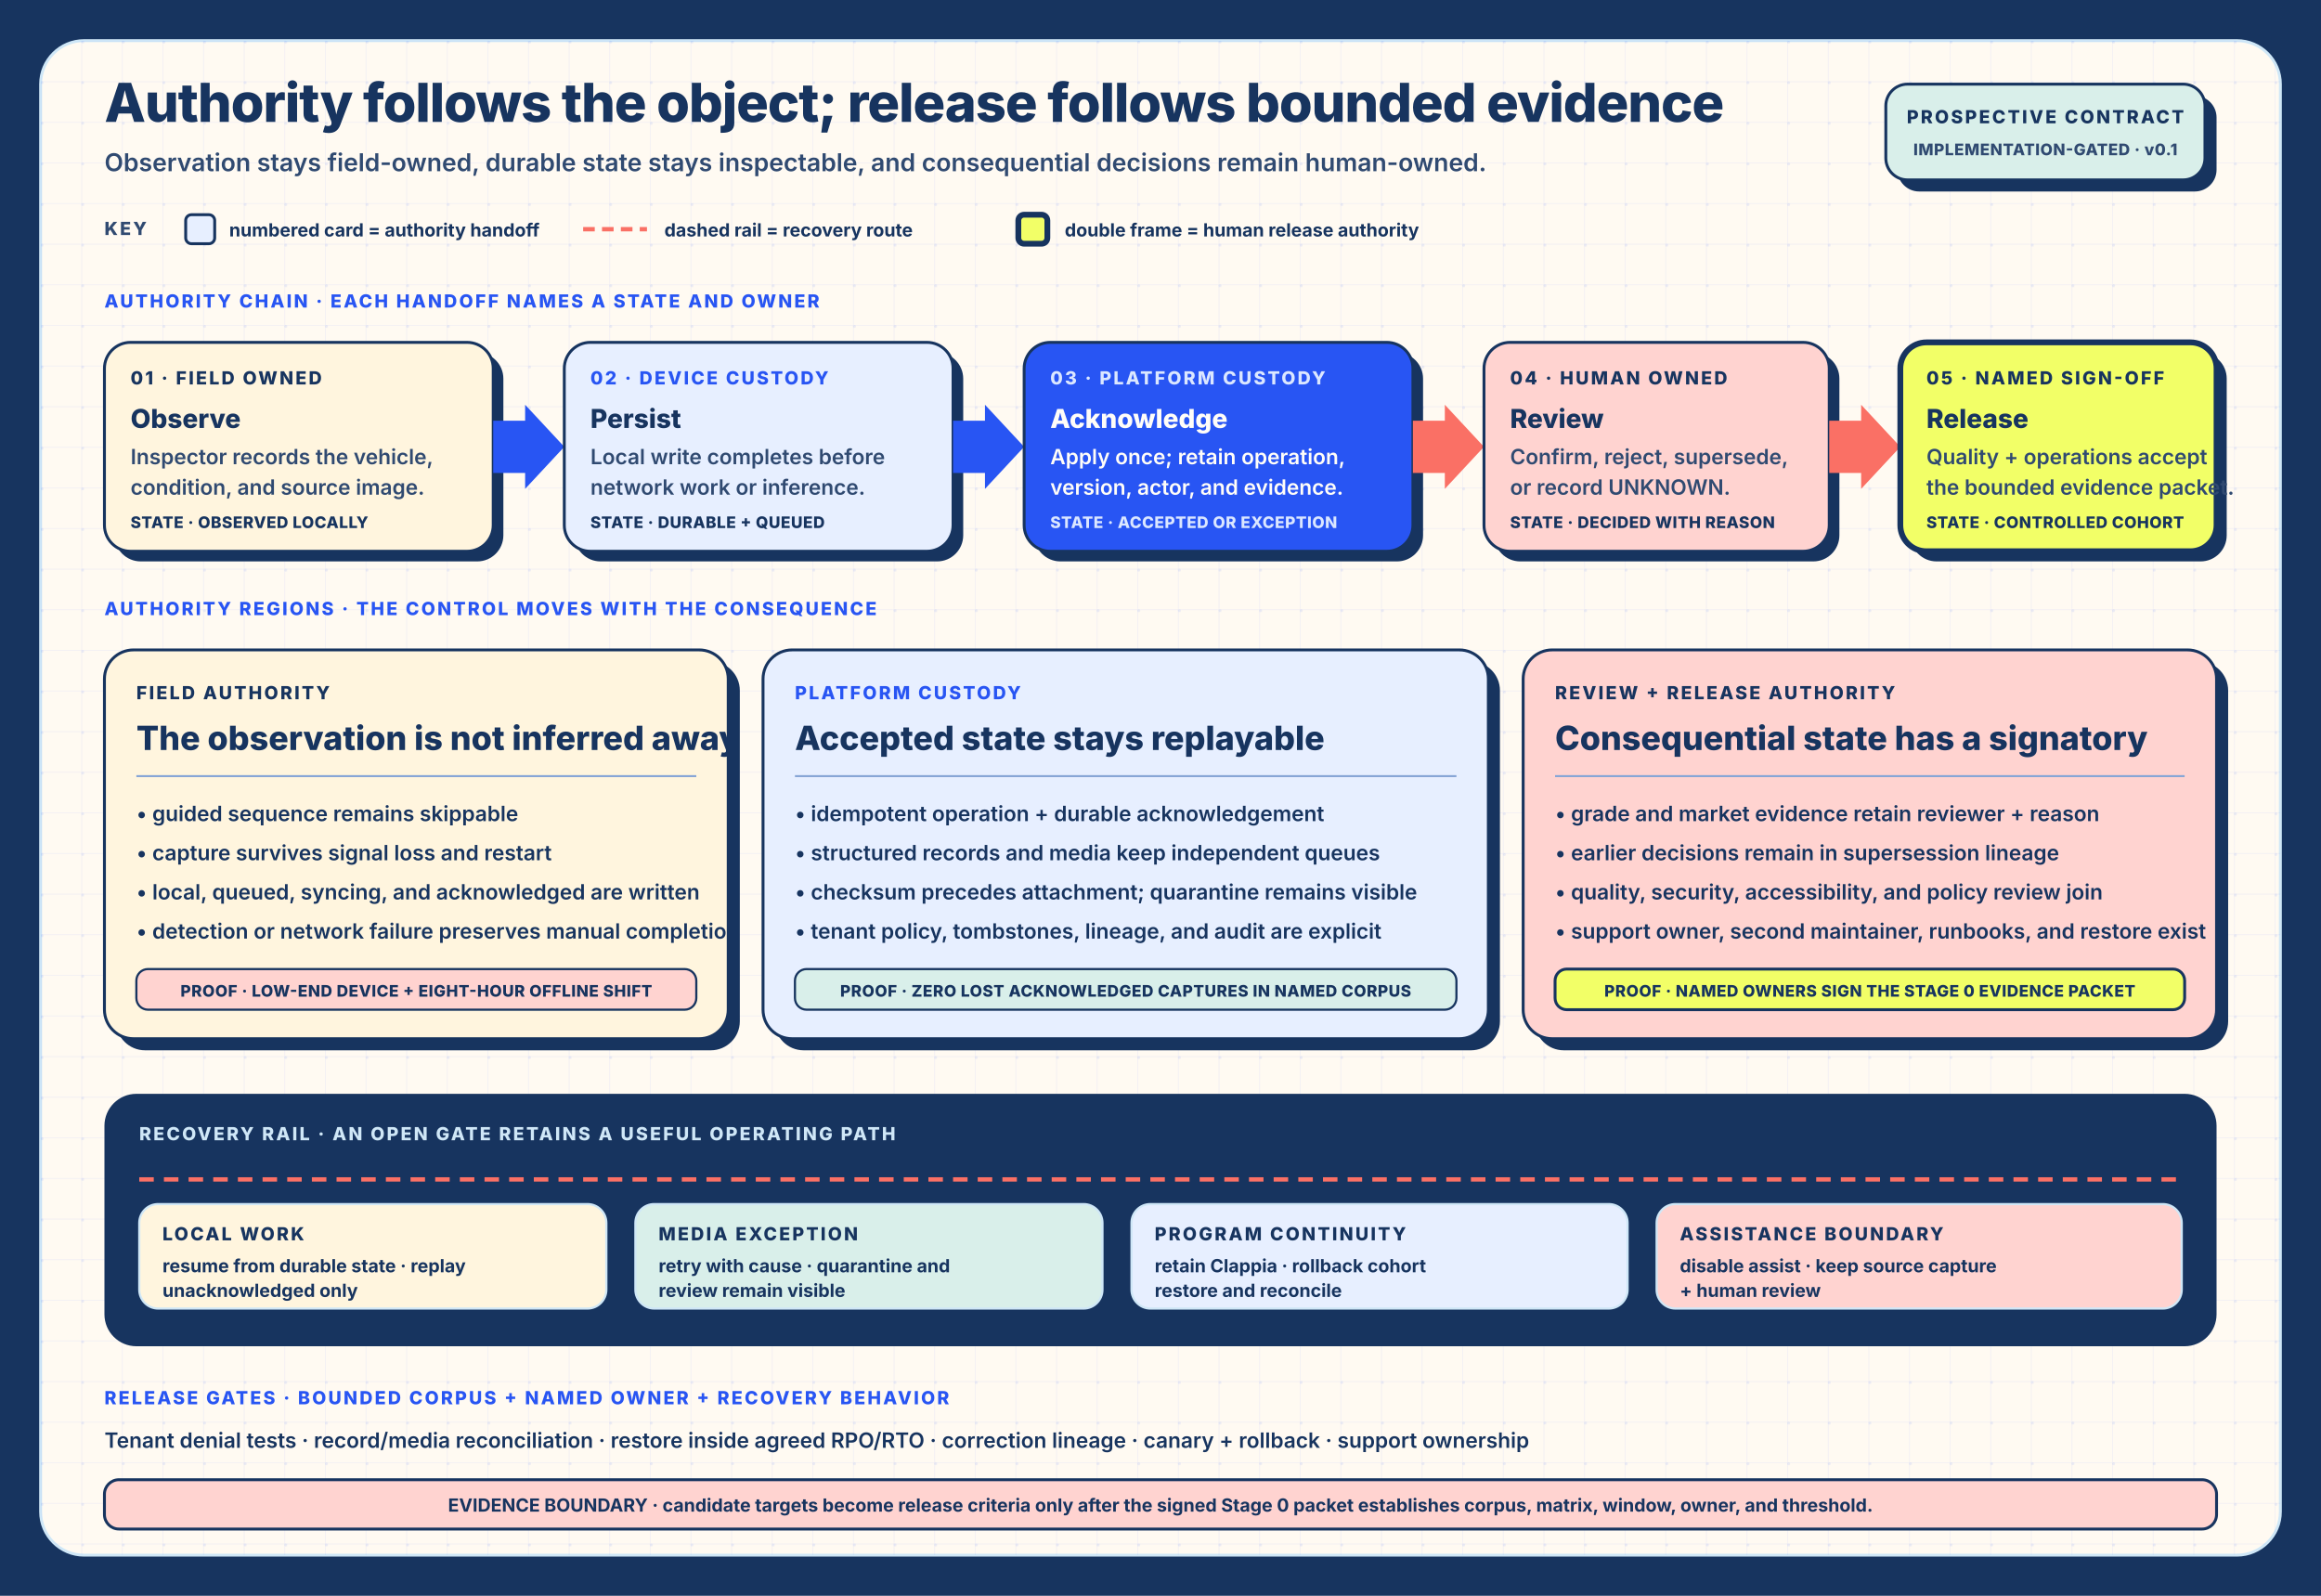
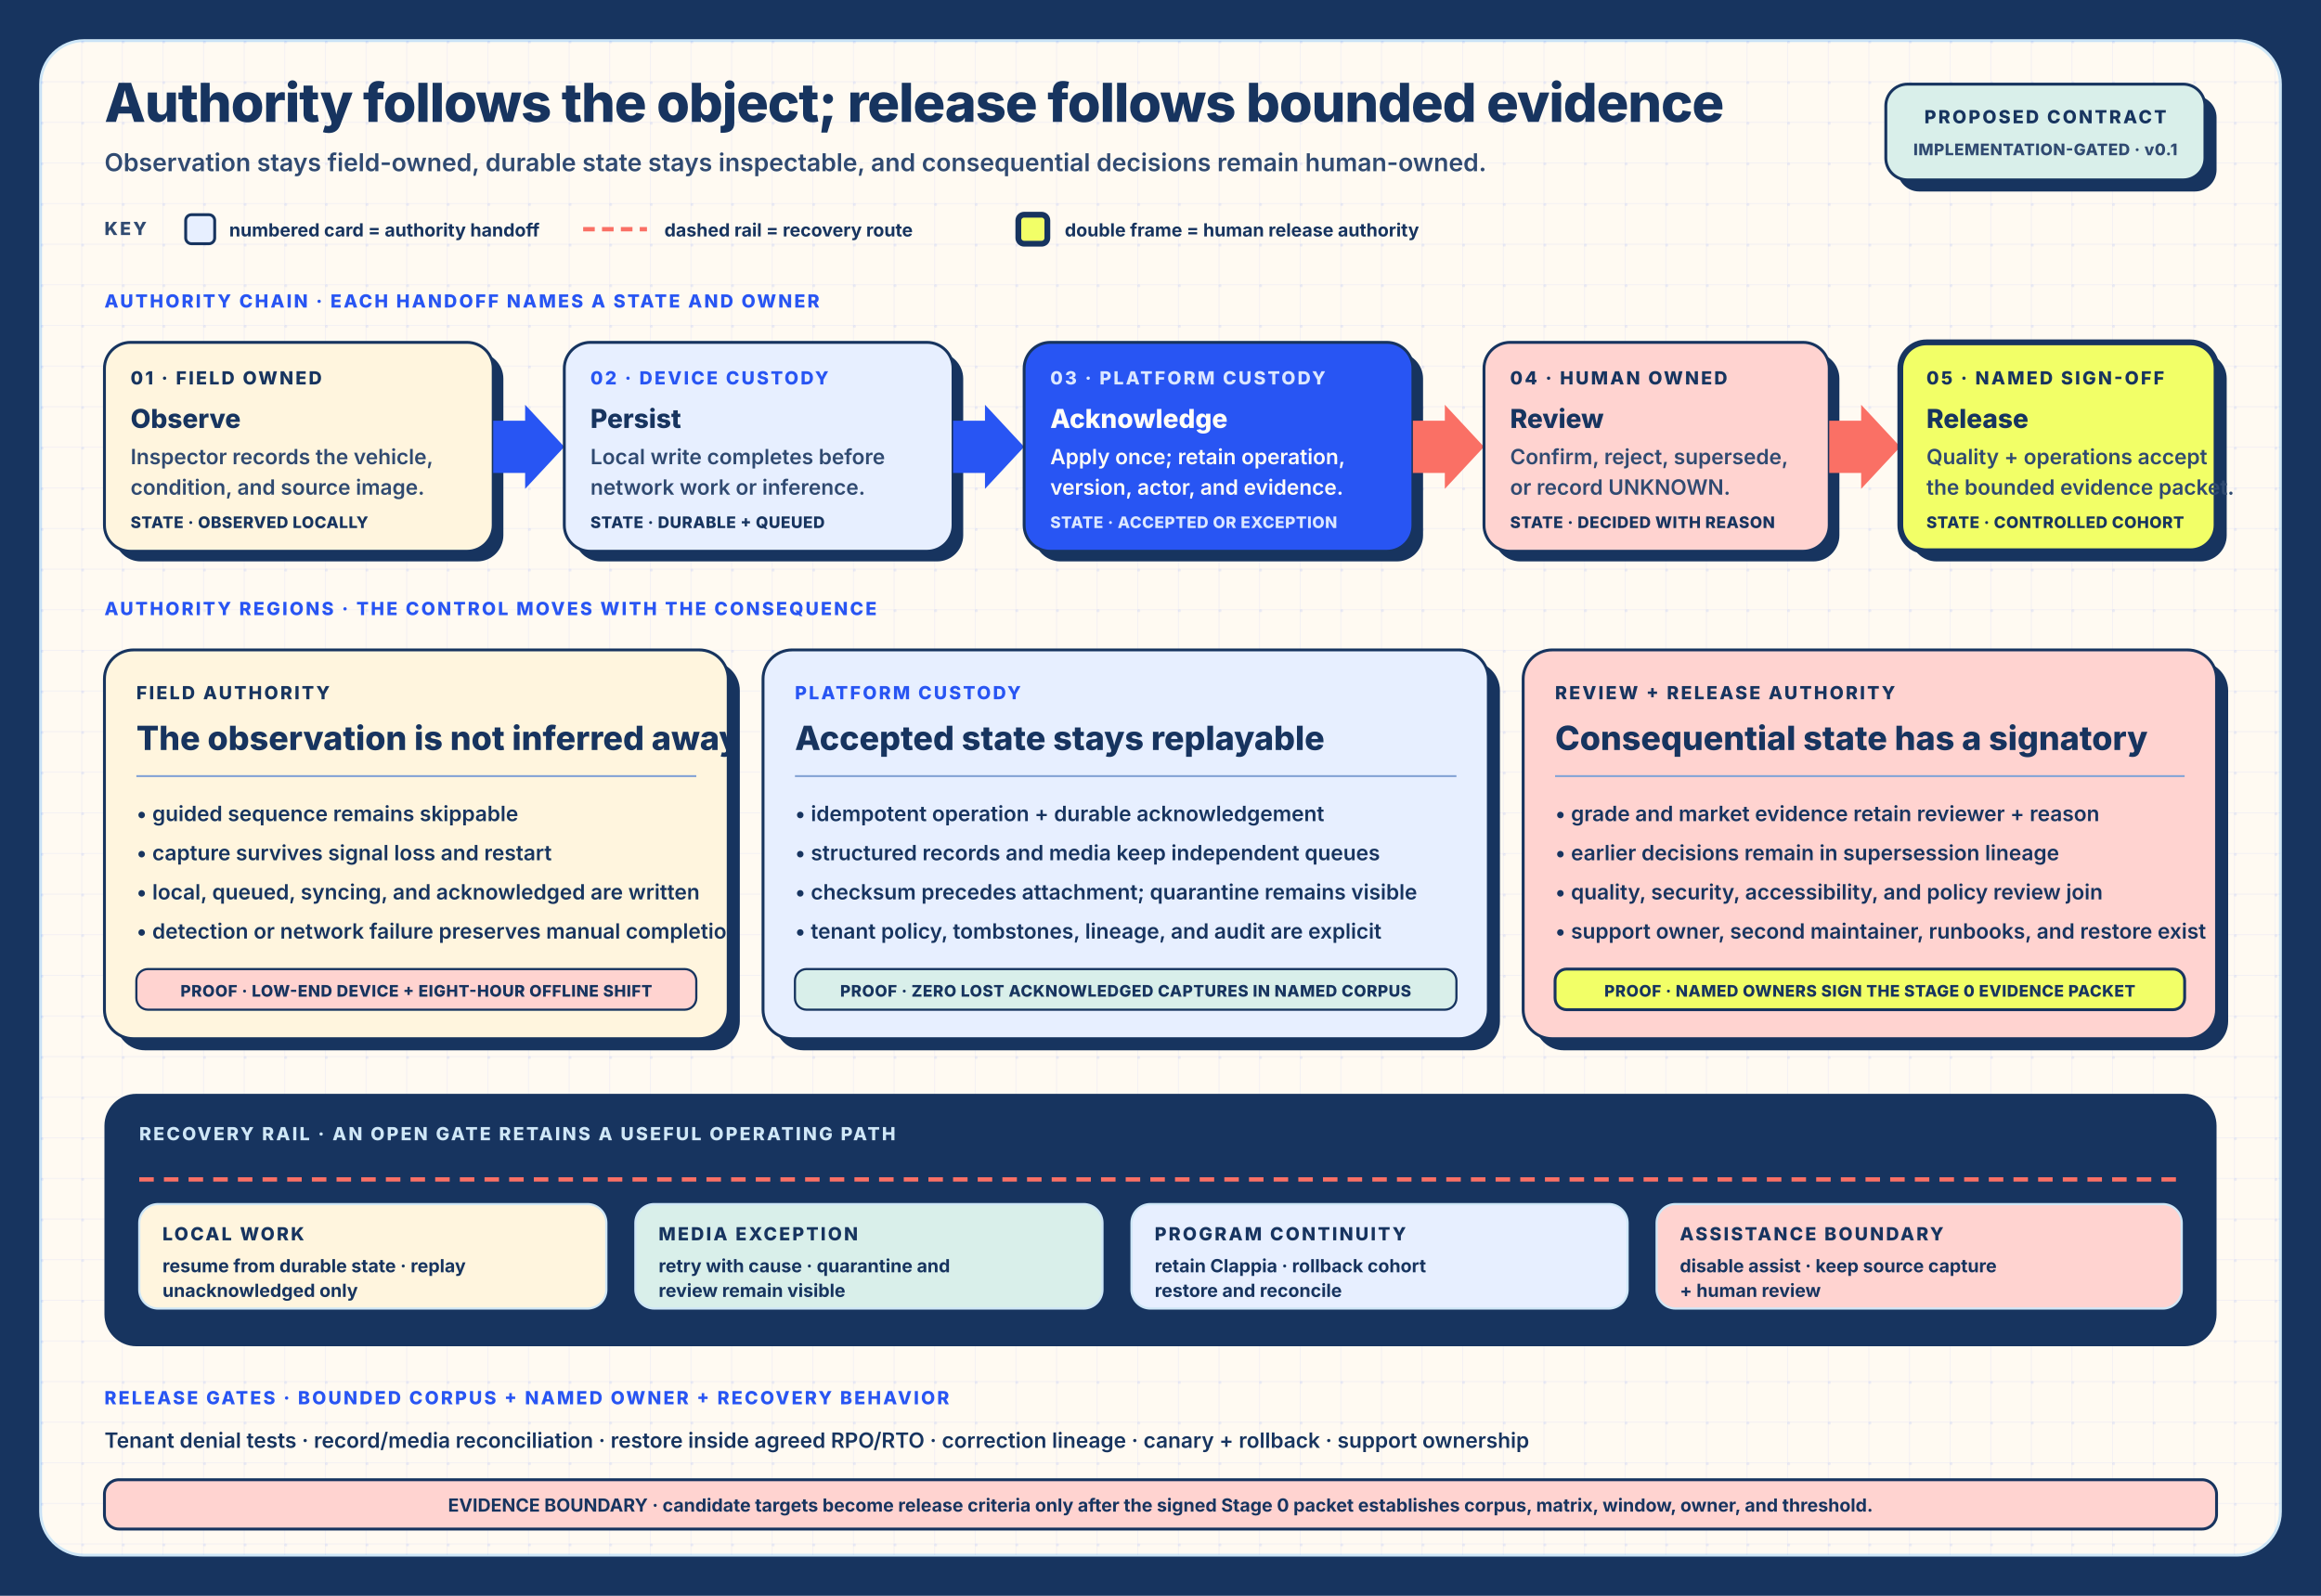
<svg xmlns="http://www.w3.org/2000/svg" viewBox="0 0 1600 1100" role="img" aria-labelledby="authority-map-title authority-map-desc">
  <defs>
    <pattern id="authority-grid" width="28" height="28" patternUnits="userSpaceOnUse">
      <path d="M28 0H0V28" fill="none" stroke="#2855f3" stroke-width="1" opacity=".07" />
      <circle cx="1" cy="1" r="1" fill="#2855f3" opacity=".09" />
    </pattern>
    <style>
      .sans{font-family:Inter,ui-sans-serif,system-ui,-apple-system,BlinkMacSystemFont,"Segoe UI",sans-serif}
      .mono{font-family:"SFMono-Regular",Consolas,"Liberation Mono",monospace}
      .ink{fill:#17345f}.body-ink{fill:#304a71}.muted{fill:#5d6f8b}.paper{fill:#fffdf8}.acid{fill:#f2ff67}.cobalt{fill:#2855f3}.coral{fill:#fa7065}
      .title{font-size:37px;font-weight:840;letter-spacing:-.65px}.subtitle{font-size:17px;font-weight:570}
      .eyebrow{font-size:12.5px;font-weight:820;letter-spacing:1.45px}.region-title{font-size:23px;font-weight:840}.card-title{font-size:18px;font-weight:820}
      .body{font-size:14.5px;font-weight:570}.small{font-size:12.5px;font-weight:650}.tiny{font-size:11px;font-weight:760;letter-spacing:.32px}
      .outline{stroke:#17345f;stroke-width:2}.rule{stroke:#88a6d6;stroke-width:1.4}.rule-coral{stroke:#fa7065;stroke-width:3}
    </style>
  </defs>
  <rect width="1600" height="1100" fill="#17345f" />
  <rect x="28" y="28" width="1544" height="1044" rx="30" fill="#fffaf2" stroke="#cfe7f7" stroke-width="2" />
  <rect x="28" y="28" width="1544" height="1044" rx="30" fill="url(#authority-grid)" aria-hidden="true" />
  <g class="sans">
    <g role="group" aria-labelledby="authority-header-title">
      <text x="72" y="84" class="title ink">Authority follows the object; release follows bounded evidence</text>
      <text x="72" y="118" class="subtitle body-ink">Observation stays field-owned, durable state stays inspectable, and consequential decisions remain human-owned.</text>
      <g transform="translate(1300 58)">
        <rect x="8" y="8" width="220" height="66" rx="15" fill="#17345f" aria-hidden="true" />
        <rect width="220" height="66" rx="15" fill="#d9efea" class="outline" />
-         <text x="110" y="27" text-anchor="middle" class="eyebrow ink">PROSPECTIVE CONTRACT</text>
+         <text x="110" y="27" text-anchor="middle" class="eyebrow ink">PROPOSED CONTRACT</text>
        <text x="110" y="49" text-anchor="middle" class="tiny body-ink">IMPLEMENTATION-GATED · v0.1</text>
      </g>
      <g transform="translate(72 148)" aria-label="Visual key">
        <text x="0" y="14" class="eyebrow body-ink">KEY</text>
        <rect x="56" y="0" width="20" height="20" rx="4" fill="#e7efff" class="outline" />
        <text x="86" y="15" class="small ink">numbered card = authority handoff</text>
        <line x1="330" y1="10" x2="374" y2="10" stroke="#fa7065" stroke-width="3" stroke-dasharray="8 5" />
        <text x="386" y="15" class="small ink">dashed rail = recovery route</text>
        <rect x="630" y="0" width="20" height="20" rx="4" fill="#f2ff67" stroke="#17345f" stroke-width="4" />
        <text x="662" y="15" class="small ink">double frame = human release authority</text>
      </g>
    </g>
    <g role="group" aria-labelledby="authority-chain-title">
      <text x="72" y="212" class="eyebrow cobalt">AUTHORITY CHAIN · EACH HANDOFF NAMES A STATE AND OWNER</text>
      <g transform="translate(72 236)">
        <rect x="7" y="7" width="268" height="144" rx="18" fill="#17345f" aria-hidden="true" />
        <rect width="268" height="144" rx="18" fill="#fff5de" class="outline" />
        <text x="18" y="29" class="eyebrow ink">01 · FIELD OWNED</text>
        <text x="18" y="59" class="card-title ink">Observe</text>
        <text x="18" y="84" class="body body-ink">Inspector records the vehicle,</text>
        <text x="18" y="105" class="body body-ink">condition, and source image.</text>
        <text x="18" y="128" class="tiny ink">STATE · OBSERVED LOCALLY</text>
      </g>
      <path d="M340 290H362V279L389 308L362 337V326H340Z" fill="#2855f3" aria-hidden="true" />
      <g transform="translate(389 236)">
        <rect x="7" y="7" width="268" height="144" rx="18" fill="#17345f" aria-hidden="true" />
        <rect width="268" height="144" rx="18" fill="#e7efff" class="outline" />
        <text x="18" y="29" class="eyebrow cobalt">02 · DEVICE CUSTODY</text>
        <text x="18" y="59" class="card-title ink">Persist</text>
        <text x="18" y="84" class="body body-ink">Local write completes before</text>
        <text x="18" y="105" class="body body-ink">network work or inference.</text>
        <text x="18" y="128" class="tiny ink">STATE · DURABLE + QUEUED</text>
      </g>
      <path d="M657 290H679V279L706 308L679 337V326H657Z" fill="#2855f3" aria-hidden="true" />
      <g transform="translate(706 236)">
        <rect x="7" y="7" width="268" height="144" rx="18" fill="#17345f" aria-hidden="true" />
        <rect width="268" height="144" rx="18" fill="#2855f3" class="outline" />
        <text x="18" y="29" class="eyebrow" fill="#dbe7ff">03 · PLATFORM CUSTODY</text>
        <text x="18" y="59" class="card-title paper">Acknowledge</text>
        <text x="18" y="84" class="body paper">Apply once; retain operation,</text>
        <text x="18" y="105" class="body paper">version, actor, and evidence.</text>
        <text x="18" y="128" class="tiny" fill="#dbe7ff">STATE · ACCEPTED OR EXCEPTION</text>
      </g>
      <path d="M974 290H996V279L1023 308L996 337V326H974Z" fill="#fa7065" aria-hidden="true" />
      <g transform="translate(1023 236)">
        <rect x="7" y="7" width="238" height="144" rx="18" fill="#17345f" aria-hidden="true" />
        <rect width="238" height="144" rx="18" fill="#ffd3d0" class="outline" />
        <text x="18" y="29" class="eyebrow ink">04 · HUMAN OWNED</text>
        <text x="18" y="59" class="card-title ink">Review</text>
        <text x="18" y="84" class="body body-ink">Confirm, reject, supersede,</text>
        <text x="18" y="105" class="body body-ink">or record UNKNOWN.</text>
        <text x="18" y="128" class="tiny ink">STATE · DECIDED WITH REASON</text>
      </g>
      <path d="M1261 290H1283V279L1310 308L1283 337V326H1261Z" fill="#fa7065" aria-hidden="true" />
      <g transform="translate(1310 236)">
        <rect x="7" y="7" width="218" height="144" rx="18" fill="#17345f" aria-hidden="true" />
        <rect width="218" height="144" rx="18" fill="#f2ff67" stroke="#17345f" stroke-width="4" />
        <text x="18" y="29" class="eyebrow ink">05 · NAMED SIGN-OFF</text>
        <text x="18" y="59" class="card-title ink">Release</text>
        <text x="18" y="84" class="body body-ink">Quality + operations accept</text>
        <text x="18" y="105" class="body body-ink">the bounded evidence packet.</text>
        <text x="18" y="128" class="tiny ink">STATE · CONTROLLED COHORT</text>
      </g>
    </g>
    <g role="group" aria-labelledby="authority-regions-title">
      <text x="72" y="424" class="eyebrow cobalt">AUTHORITY REGIONS · THE CONTROL MOVES WITH THE CONSEQUENCE</text>
      <g transform="translate(72 448)">
        <rect x="8" y="8" width="430" height="268" rx="20" fill="#17345f" aria-hidden="true" />
        <rect width="430" height="268" rx="20" fill="#fff5de" class="outline" />
        <text x="22" y="34" class="eyebrow ink">FIELD AUTHORITY</text>
        <text x="22" y="69" class="region-title ink">The observation is not inferred away</text>
        <line x1="22" y1="87" x2="408" y2="87" class="rule" />
        <text x="22" y="118" class="body ink">• guided sequence remains skippable</text>
        <text x="22" y="145" class="body ink">• capture survives signal loss and restart</text>
        <text x="22" y="172" class="body ink">• local, queued, syncing, and acknowledged are written</text>
        <text x="22" y="199" class="body ink">• detection or network failure preserves manual completion</text>
        <rect x="22" y="220" width="386" height="28" rx="8" fill="#ffd3d0" stroke="#17345f" stroke-width="1.5" />
        <text x="215" y="239" text-anchor="middle" class="tiny ink">PROOF · LOW-END DEVICE + EIGHT-HOUR OFFLINE SHIFT</text>
      </g>
      <g transform="translate(526 448)">
        <rect x="8" y="8" width="500" height="268" rx="20" fill="#17345f" aria-hidden="true" />
        <rect width="500" height="268" rx="20" fill="#e7efff" class="outline" />
        <text x="22" y="34" class="eyebrow cobalt">PLATFORM CUSTODY</text>
        <text x="22" y="69" class="region-title ink">Accepted state stays replayable</text>
        <line x1="22" y1="87" x2="478" y2="87" class="rule" />
        <text x="22" y="118" class="body ink">• idempotent operation + durable acknowledgement</text>
        <text x="22" y="145" class="body ink">• structured records and media keep independent queues</text>
        <text x="22" y="172" class="body ink">• checksum precedes attachment; quarantine remains visible</text>
        <text x="22" y="199" class="body ink">• tenant policy, tombstones, lineage, and audit are explicit</text>
        <rect x="22" y="220" width="456" height="28" rx="8" fill="#d9efea" stroke="#17345f" stroke-width="1.5" />
        <text x="250" y="239" text-anchor="middle" class="tiny ink">PROOF · ZERO LOST ACKNOWLEDGED CAPTURES IN NAMED CORPUS</text>
      </g>
      <g transform="translate(1050 448)">
        <rect x="8" y="8" width="478" height="268" rx="20" fill="#17345f" aria-hidden="true" />
        <rect width="478" height="268" rx="20" fill="#ffd3d0" class="outline" />
        <text x="22" y="34" class="eyebrow ink">REVIEW + RELEASE AUTHORITY</text>
        <text x="22" y="69" class="region-title ink">Consequential state has a signatory</text>
        <line x1="22" y1="87" x2="456" y2="87" class="rule" />
        <text x="22" y="118" class="body ink">• grade and market evidence retain reviewer + reason</text>
        <text x="22" y="145" class="body ink">• earlier decisions remain in supersession lineage</text>
        <text x="22" y="172" class="body ink">• quality, security, accessibility, and policy review join</text>
        <text x="22" y="199" class="body ink">• support owner, second maintainer, runbooks, and restore exist</text>
        <rect x="22" y="220" width="434" height="28" rx="8" fill="#f2ff67" stroke="#17345f" stroke-width="2" />
        <text x="239" y="239" text-anchor="middle" class="tiny ink">PROOF · NAMED OWNERS SIGN THE STAGE 0 EVIDENCE PACKET</text>
      </g>
    </g>
    <g role="group" aria-labelledby="recovery-rail-title">
      <rect x="72" y="754" width="1456" height="174" rx="22" fill="#17345f" />
      <text x="96" y="786" class="eyebrow" fill="#cfe7f7">RECOVERY RAIL · AN OPEN GATE RETAINS A USEFUL OPERATING PATH</text>
      <line x1="96" y1="813" x2="1504" y2="813" stroke="#fa7065" stroke-width="3" stroke-dasharray="10 7" aria-hidden="true" />
      <g transform="translate(96 830)">
        <rect width="322" height="72" rx="13" fill="#fff5de" stroke="#cfe7f7" stroke-width="1.5" />
        <text x="16" y="25" class="eyebrow ink">LOCAL WORK</text>
        <text x="16" y="47" class="small ink">
          <tspan x="16">resume from durable state · replay</tspan>
          <tspan x="16" dy="17">unacknowledged only</tspan>
        </text>
      </g>
      <g transform="translate(438 830)">
        <rect width="322" height="72" rx="13" fill="#d9efea" stroke="#cfe7f7" stroke-width="1.5" />
        <text x="16" y="25" class="eyebrow ink">MEDIA EXCEPTION</text>
        <text x="16" y="47" class="small ink">
          <tspan x="16">retry with cause · quarantine and</tspan>
          <tspan x="16" dy="17">review remain visible</tspan>
        </text>
      </g>
      <g transform="translate(780 830)">
        <rect width="342" height="72" rx="13" fill="#e7efff" stroke="#cfe7f7" stroke-width="1.5" />
        <text x="16" y="25" class="eyebrow ink">PROGRAM CONTINUITY</text>
        <text x="16" y="47" class="small ink">
          <tspan x="16">retain Clappia · rollback cohort</tspan>
          <tspan x="16" dy="17">restore and reconcile</tspan>
        </text>
      </g>
      <g transform="translate(1142 830)">
        <rect width="362" height="72" rx="13" fill="#ffd3d0" stroke="#cfe7f7" stroke-width="1.5" />
        <text x="16" y="25" class="eyebrow ink">ASSISTANCE BOUNDARY</text>
        <text x="16" y="47" class="small ink">
          <tspan x="16">disable assist · keep source capture</tspan>
          <tspan x="16" dy="17">+ human review</tspan>
        </text>
      </g>
    </g>
    <g role="group" aria-labelledby="release-gates-title">
      <text x="72" y="968" class="eyebrow cobalt">RELEASE GATES · BOUNDED CORPUS + NAMED OWNER + RECOVERY BEHAVIOR</text>
      <text x="72" y="998" class="body ink">Tenant denial tests · record/media reconciliation · restore inside agreed RPO/RTO · correction lineage · canary + rollback · support ownership</text>
      <rect x="72" y="1020" width="1456" height="34" rx="10" fill="#ffd3d0" stroke="#17345f" stroke-width="2" />
      <text x="800" y="1042" text-anchor="middle" class="small ink">EVIDENCE BOUNDARY · candidate targets become release criteria only after the signed Stage 0 packet establishes corpus, matrix, window, owner, and threshold.</text>
    </g>
  </g>
</svg>
